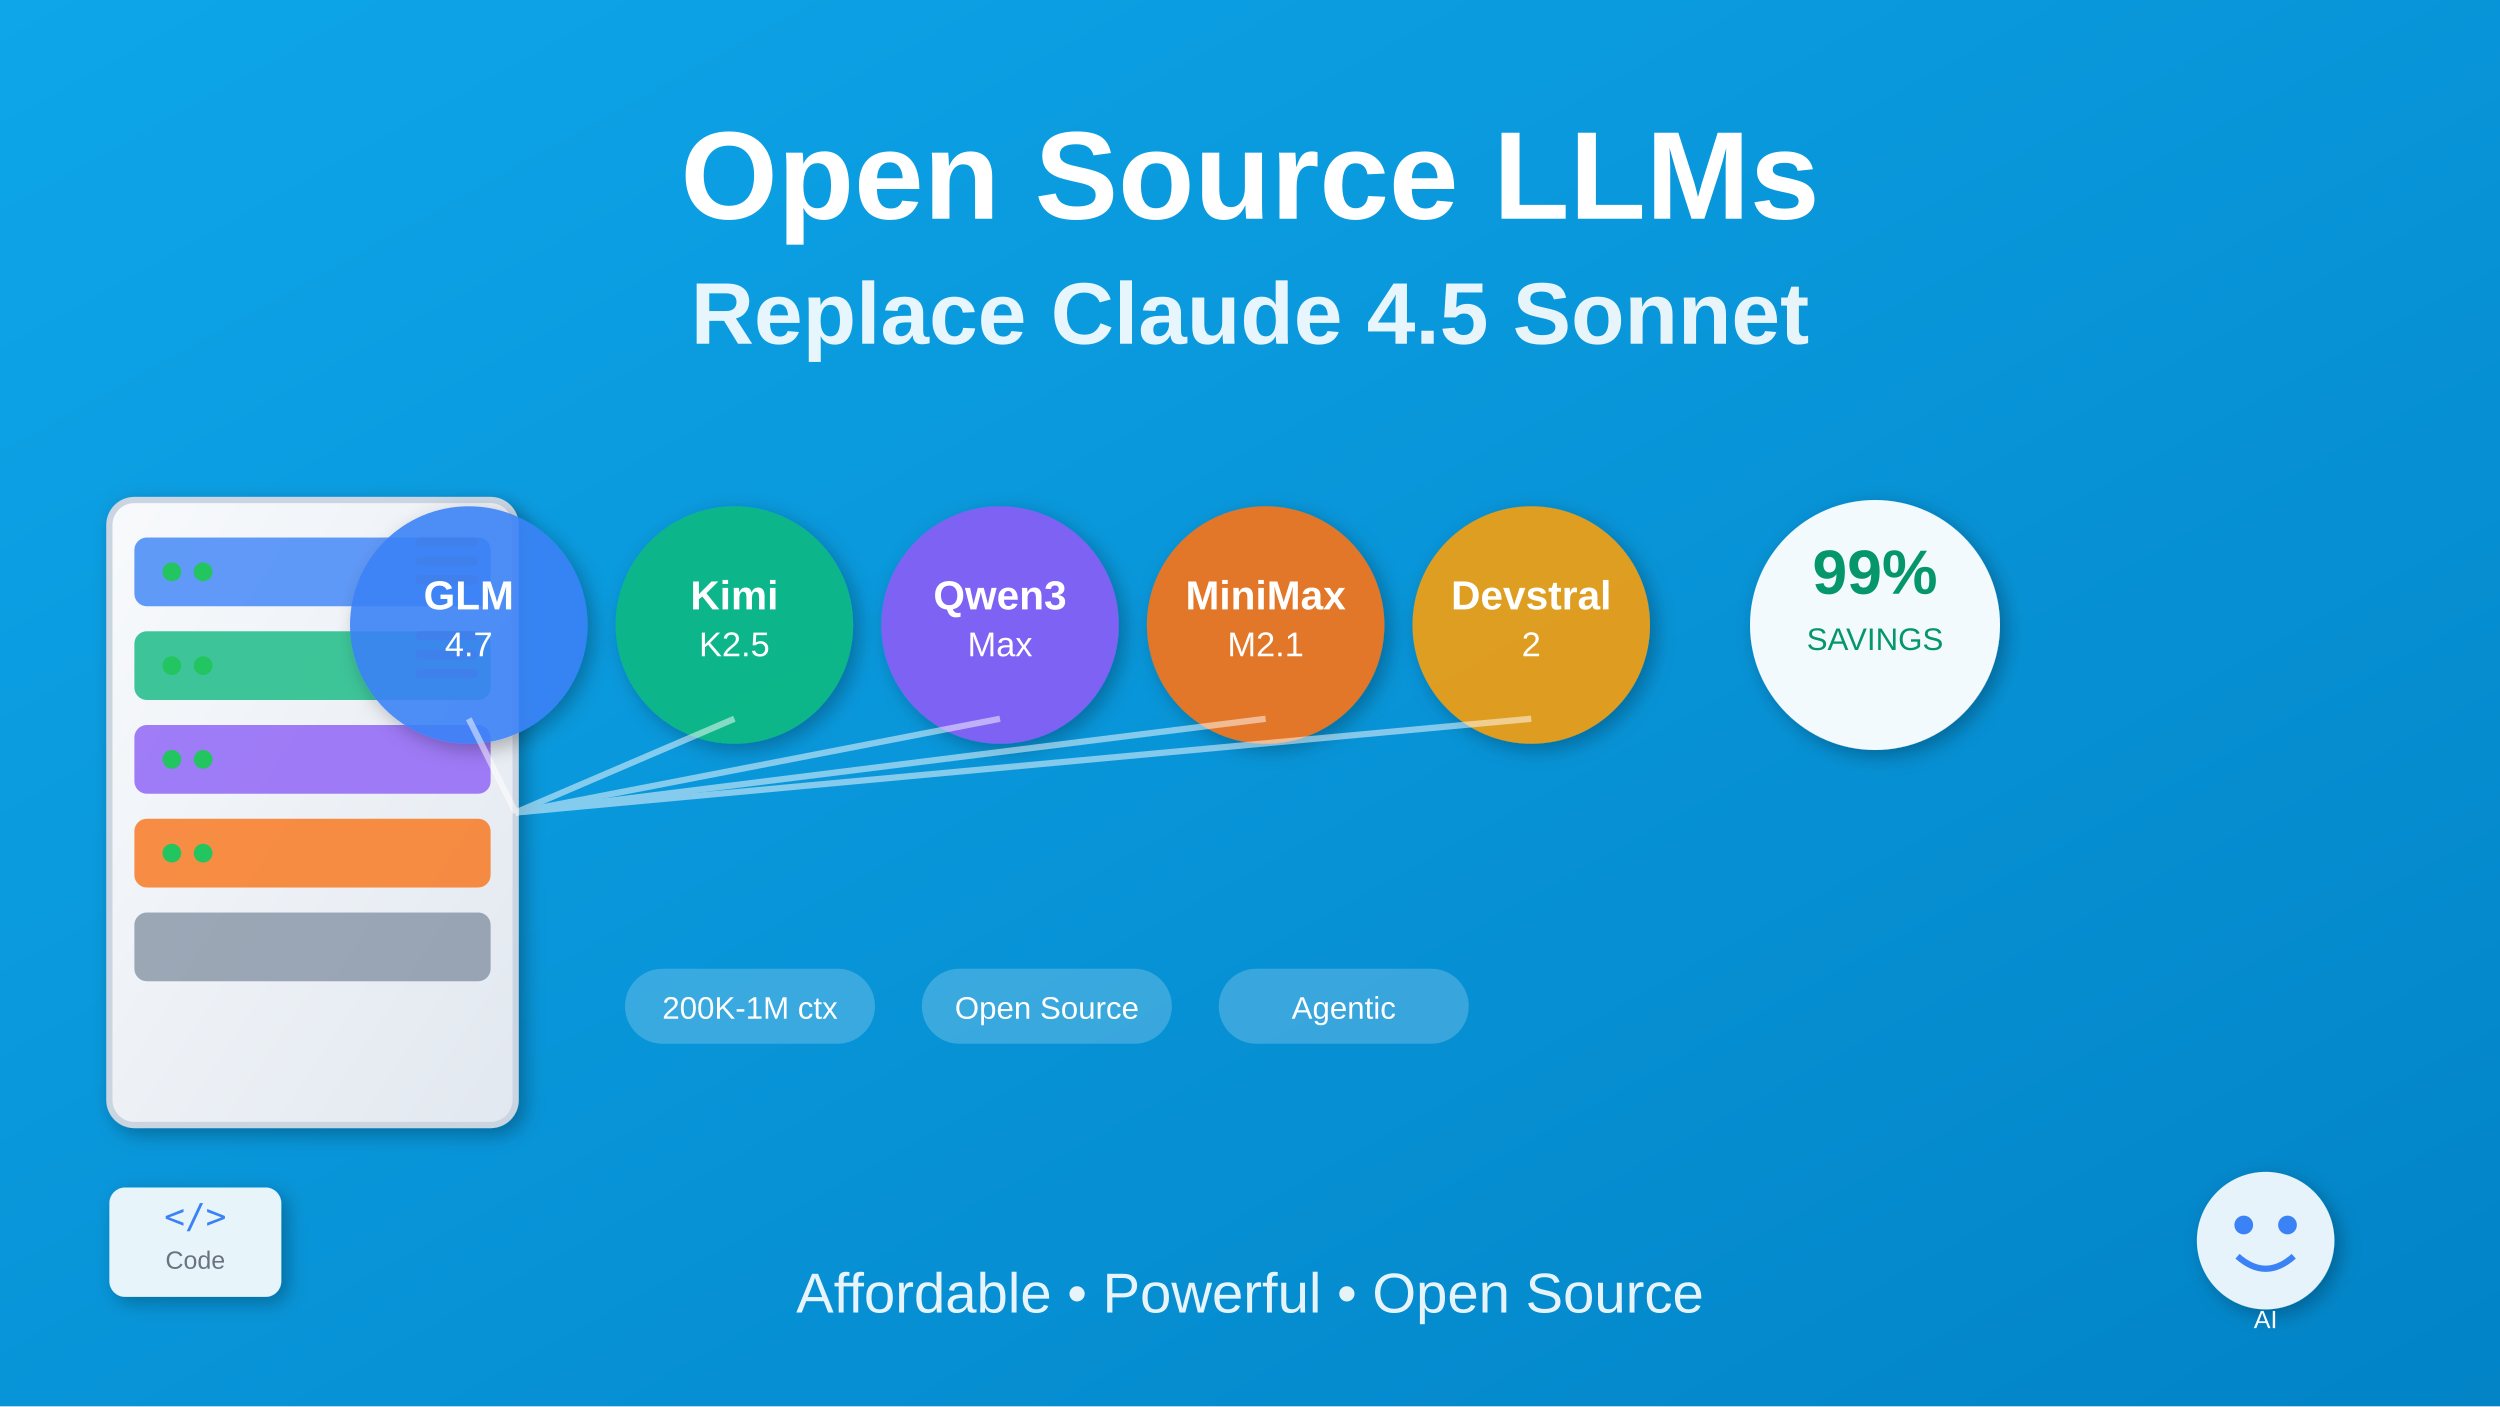
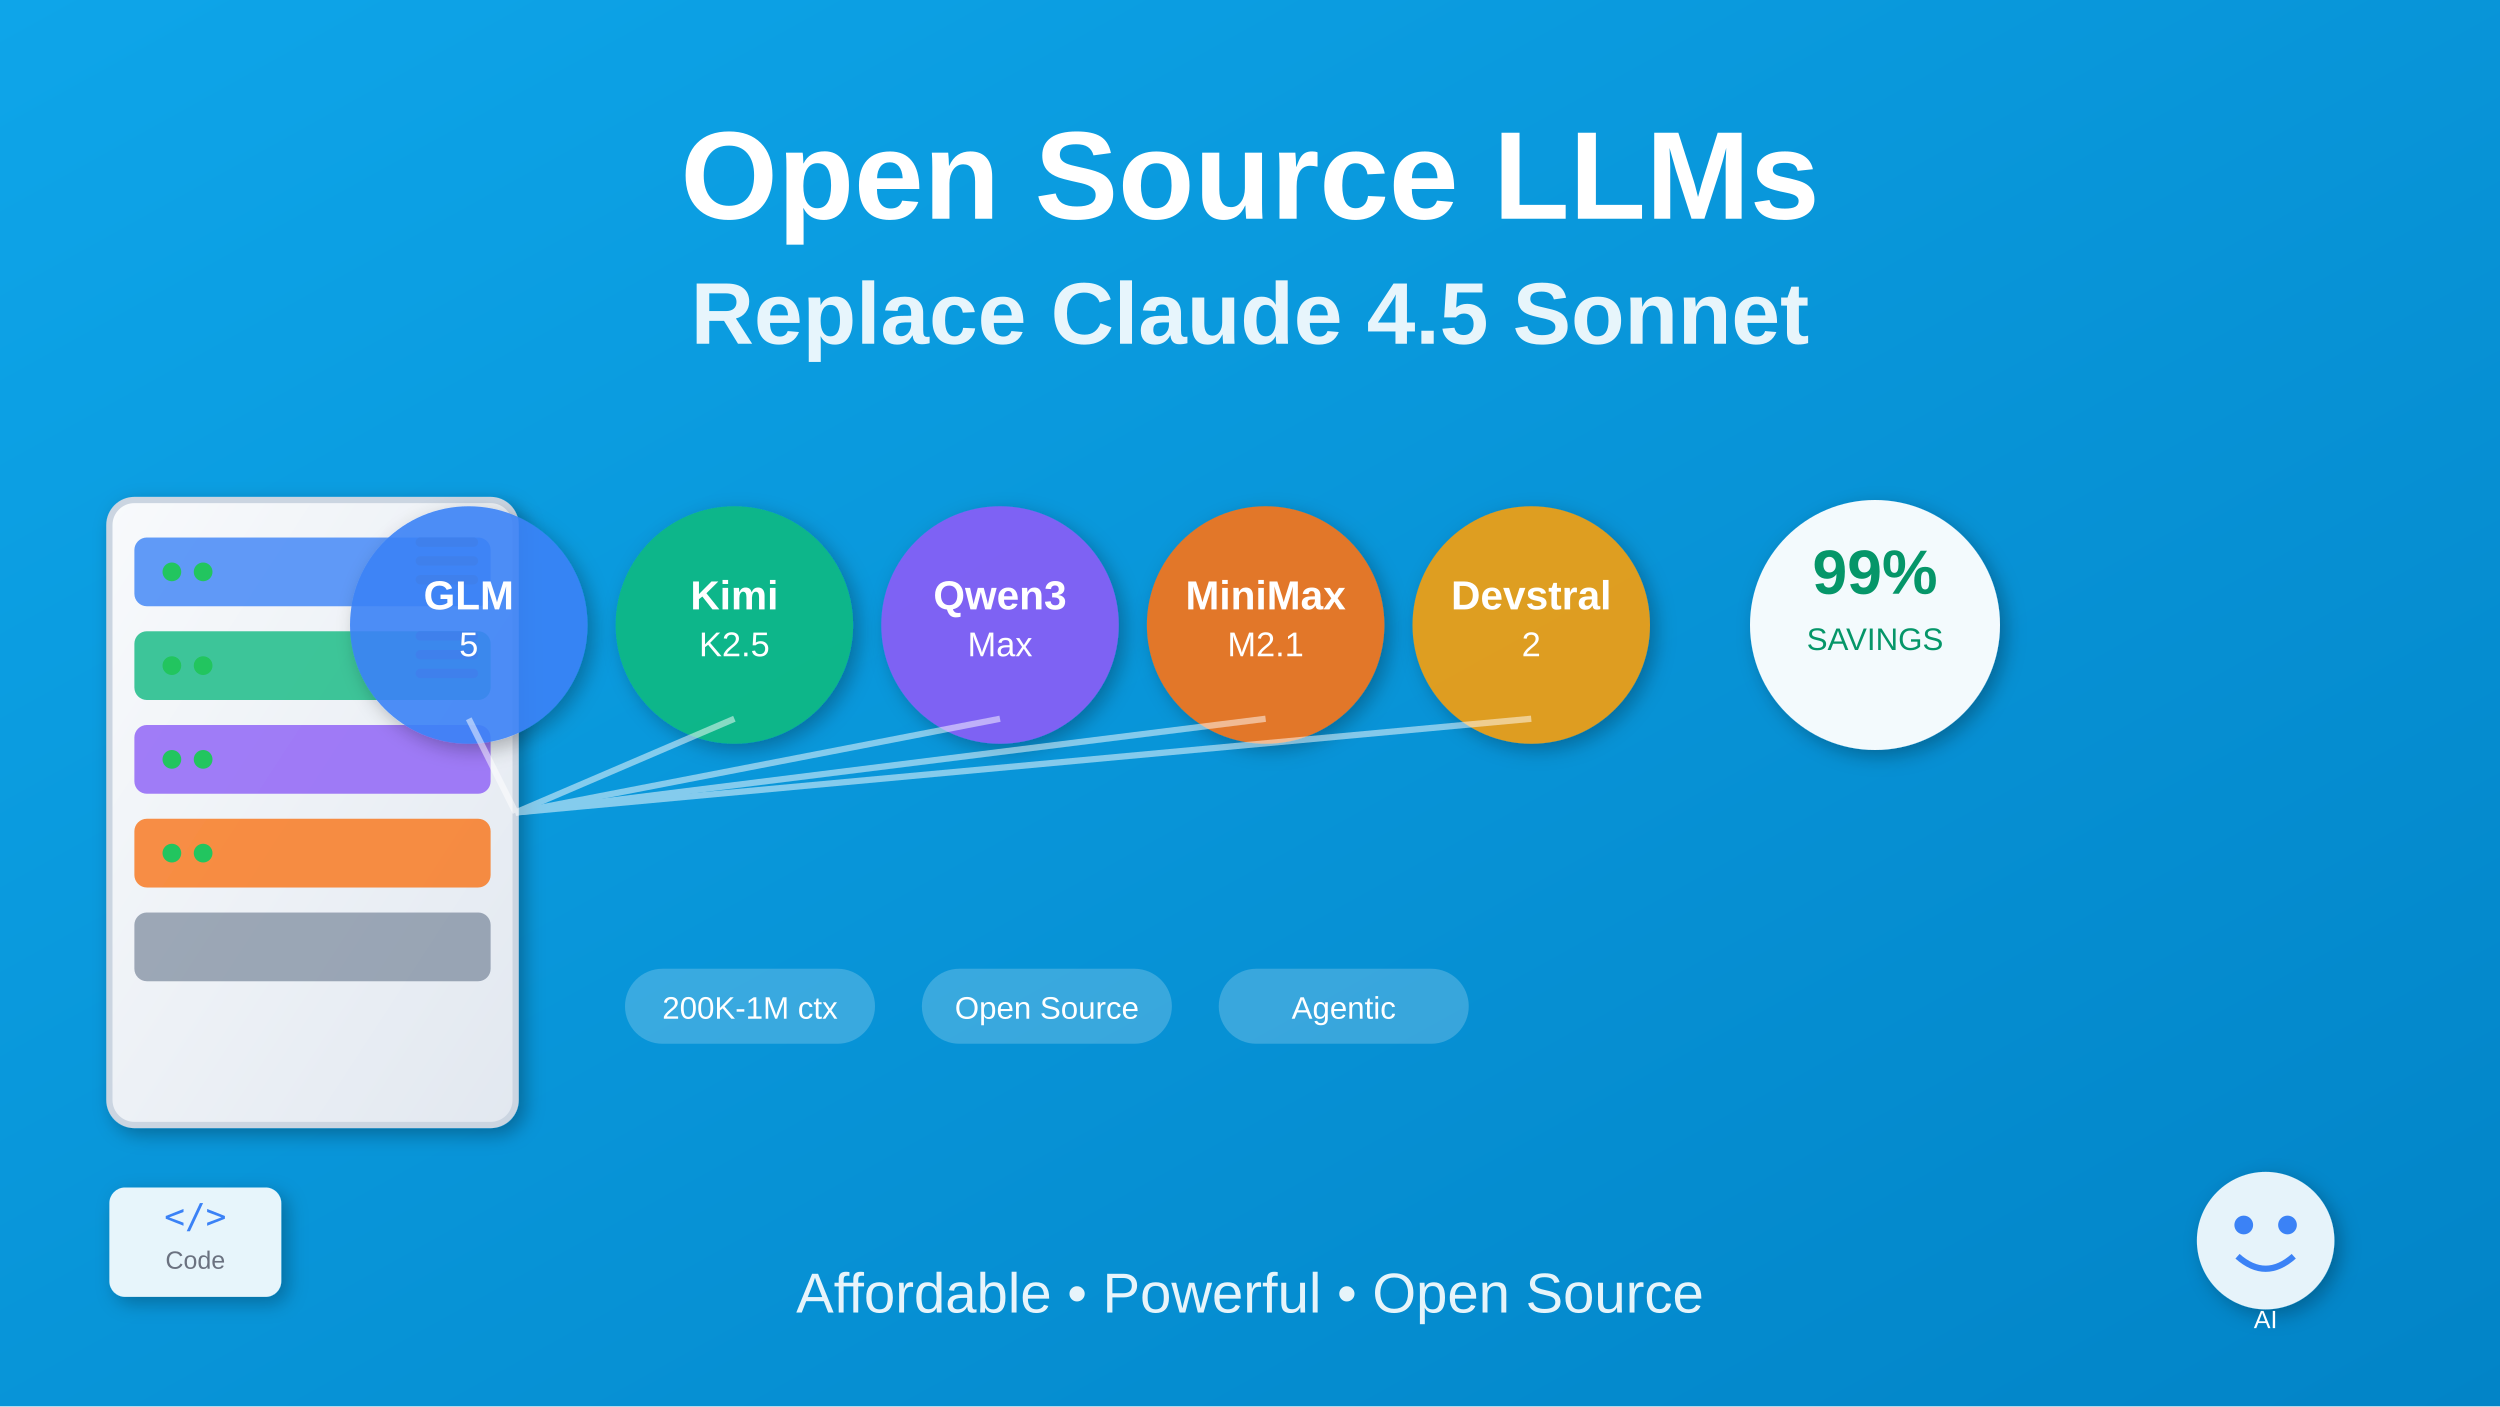
<svg xmlns="http://www.w3.org/2000/svg" viewBox="0 0 800 450">
  <defs>
    <linearGradient id="bgGradient" x1="0%" y1="0%" x2="100%" y2="100%">
      <stop offset="0%" style="stop-color:#0EA5E9;stop-opacity:1" />
      <stop offset="100%" style="stop-color:#0284C7;stop-opacity:1" />
    </linearGradient>
    <linearGradient id="serverGradient" x1="0%" y1="0%" x2="100%" y2="100%">
      <stop offset="0%" style="stop-color:#F8FAFC;stop-opacity:1" />
      <stop offset="100%" style="stop-color:#E2E8F0;stop-opacity:1" />
    </linearGradient>
    <filter id="shadow" x="-50%" y="-50%" width="200%" height="200%">
      <feDropShadow dx="2" dy="2" stdDeviation="3" flood-color="#000000" flood-opacity="0.3" />
    </filter>
  </defs>
  <rect width="800" height="450" fill="url(#bgGradient)" />
  <text x="400" y="70" font-family="Arial, sans-serif" font-size="40" font-weight="bold" fill="white" text-anchor="middle">
    Open Source LLMs
  </text>
  <text x="400" y="110" font-family="Arial, sans-serif" font-size="28" font-weight="600" fill="white" text-anchor="middle" opacity="0.9">
    Replace Claude 4.5 Sonnet
  </text>
  <g transform="translate(35, 160)" filter="url(#shadow)">
    <rect x="0" y="0" width="130" height="200" fill="url(#serverGradient)" rx="8" stroke="#CBD5E1" stroke-width="2" />
    <rect x="8" y="12" width="114" height="22" fill="#3B82F6" rx="4" opacity="0.8" />
    <rect x="8" y="42" width="114" height="22" fill="#10B981" rx="4" opacity="0.8" />
    <rect x="8" y="72" width="114" height="22" fill="#8B5CF6" rx="4" opacity="0.8" />
    <rect x="8" y="102" width="114" height="22" fill="#F97316" rx="4" opacity="0.8" />
    <rect x="8" y="132" width="114" height="22" fill="#64748B" rx="4" opacity="0.6" />
    <circle cx="20" cy="23" r="3" fill="#22C55E" />
    <circle cx="30" cy="23" r="3" fill="#22C55E" />
    <circle cx="20" cy="53" r="3" fill="#22C55E" />
    <circle cx="30" cy="53" r="3" fill="#22C55E" />
    <circle cx="20" cy="83" r="3" fill="#22C55E" />
    <circle cx="30" cy="83" r="3" fill="#22C55E" />
    <circle cx="20" cy="113" r="3" fill="#22C55E" />
    <circle cx="30" cy="113" r="3" fill="#22C55E" />
    <rect x="98" y="12" width="20" height="3" fill="#64748B" rx="1.5" />
    <rect x="98" y="18" width="20" height="3" fill="#64748B" rx="1.5" />
    <rect x="98" y="24" width="20" height="3" fill="#64748B" rx="1.5" />
    <rect x="98" y="42" width="20" height="3" fill="#64748B" rx="1.5" />
    <rect x="98" y="48" width="20" height="3" fill="#64748B" rx="1.5" />
    <rect x="98" y="54" width="20" height="3" fill="#64748B" rx="1.5" />
  </g>
  <g transform="translate(150, 200)">
    <circle cx="0" cy="0" r="38" fill="#3B82F6" opacity="0.9" filter="url(#shadow)" />
    <text x="0" y="-5" font-family="Arial, sans-serif" font-size="13" font-weight="bold" fill="white" text-anchor="middle">GLM</text>
-     <text x="0" y="10" font-family="Arial, sans-serif" font-size="11" fill="white" text-anchor="middle">4.7</text>
+     <text x="0" y="10" font-family="Arial, sans-serif" font-size="11" fill="white" text-anchor="middle">5</text>
    <circle cx="85" cy="0" r="38" fill="#10B981" opacity="0.9" filter="url(#shadow)" />
    <text x="85" y="-5" font-family="Arial, sans-serif" font-size="13" font-weight="bold" fill="white" text-anchor="middle">Kimi</text>
    <text x="85" y="10" font-family="Arial, sans-serif" font-size="11" fill="white" text-anchor="middle">K2.5</text>
    <circle cx="170" cy="0" r="38" fill="#8B5CF6" opacity="0.9" filter="url(#shadow)" />
    <text x="170" y="-5" font-family="Arial, sans-serif" font-size="13" font-weight="bold" fill="white" text-anchor="middle">Qwen3</text>
    <text x="170" y="10" font-family="Arial, sans-serif" font-size="11" fill="white" text-anchor="middle">Max</text>
    <circle cx="255" cy="0" r="38" fill="#F97316" opacity="0.9" filter="url(#shadow)" />
    <text x="255" y="-5" font-family="Arial, sans-serif" font-size="13" font-weight="bold" fill="white" text-anchor="middle">MiniMax</text>
    <text x="255" y="10" font-family="Arial, sans-serif" font-size="11" fill="white" text-anchor="middle">M2.1</text>
    <circle cx="340" cy="0" r="38" fill="#F59E0B" opacity="0.9" filter="url(#shadow)" />
    <text x="340" y="-5" font-family="Arial, sans-serif" font-size="13" font-weight="bold" fill="white" text-anchor="middle">Devstral</text>
    <text x="340" y="10" font-family="Arial, sans-serif" font-size="11" fill="white" text-anchor="middle">2</text>
  </g>
  <g transform="translate(600, 200)">
    <circle cx="0" cy="0" r="40" fill="white" opacity="0.95" filter="url(#shadow)" />
    <text x="0" y="-10" font-family="Arial, sans-serif" font-size="20" font-weight="bold" fill="#059669" text-anchor="middle">99%</text>
    <text x="0" y="8" font-family="Arial, sans-serif" font-size="10" fill="#059669" text-anchor="middle">SAVINGS</text>
  </g>
  <g transform="translate(35, 380)">
    <rect x="0" y="0" width="55" height="35" fill="white" opacity="0.9" rx="5" filter="url(#shadow)" />
    <text x="27.5" y="13" font-family="monospace" font-size="11" fill="#3B82F6" text-anchor="middle">&lt;/&gt;</text>
    <text x="27.5" y="26" font-family="Arial, sans-serif" font-size="8" fill="#6B7280" text-anchor="middle">Code</text>
  </g>
  <g transform="translate(700, 380)">
    <circle cx="25" cy="17" r="22" fill="white" opacity="0.9" filter="url(#shadow)" />
    <circle cx="18" cy="12" r="3" fill="#3B82F6" />
    <circle cx="32" cy="12" r="3" fill="#3B82F6" />
    <path d="M16 22 Q25 30 34 22" stroke="#3B82F6" stroke-width="2" fill="none" />
    <text x="25" y="45" font-family="Arial, sans-serif" font-size="8" fill="white" text-anchor="middle">AI</text>
  </g>
  <g stroke="white" stroke-width="2" opacity="0.5" fill="none">
    <line x1="165" y1="260" x2="150" y2="230" />
    <line x1="165" y1="260" x2="235" y2="230" />
    <line x1="165" y1="260" x2="320" y2="230" />
    <line x1="165" y1="260" x2="405" y2="230" />
    <line x1="165" y1="260" x2="490" y2="230" />
  </g>
  <g transform="translate(200, 310)">
    <rect x="0" y="0" width="80" height="24" fill="white" opacity="0.2" rx="12" />
    <text x="40" y="16" font-family="Arial, sans-serif" font-size="10" fill="white" text-anchor="middle">200K-1M ctx</text>
    <rect x="95" y="0" width="80" height="24" fill="white" opacity="0.2" rx="12" />
    <text x="135" y="16" font-family="Arial, sans-serif" font-size="10" fill="white" text-anchor="middle">Open Source</text>
    <rect x="190" y="0" width="80" height="24" fill="white" opacity="0.2" rx="12" />
    <text x="230" y="16" font-family="Arial, sans-serif" font-size="10" fill="white" text-anchor="middle">Agentic</text>
  </g>
  <text x="400" y="420" font-family="Arial, sans-serif" font-size="18" fill="white" text-anchor="middle" opacity="0.9">
    Affordable • Powerful • Open Source
  </text>
</svg>
